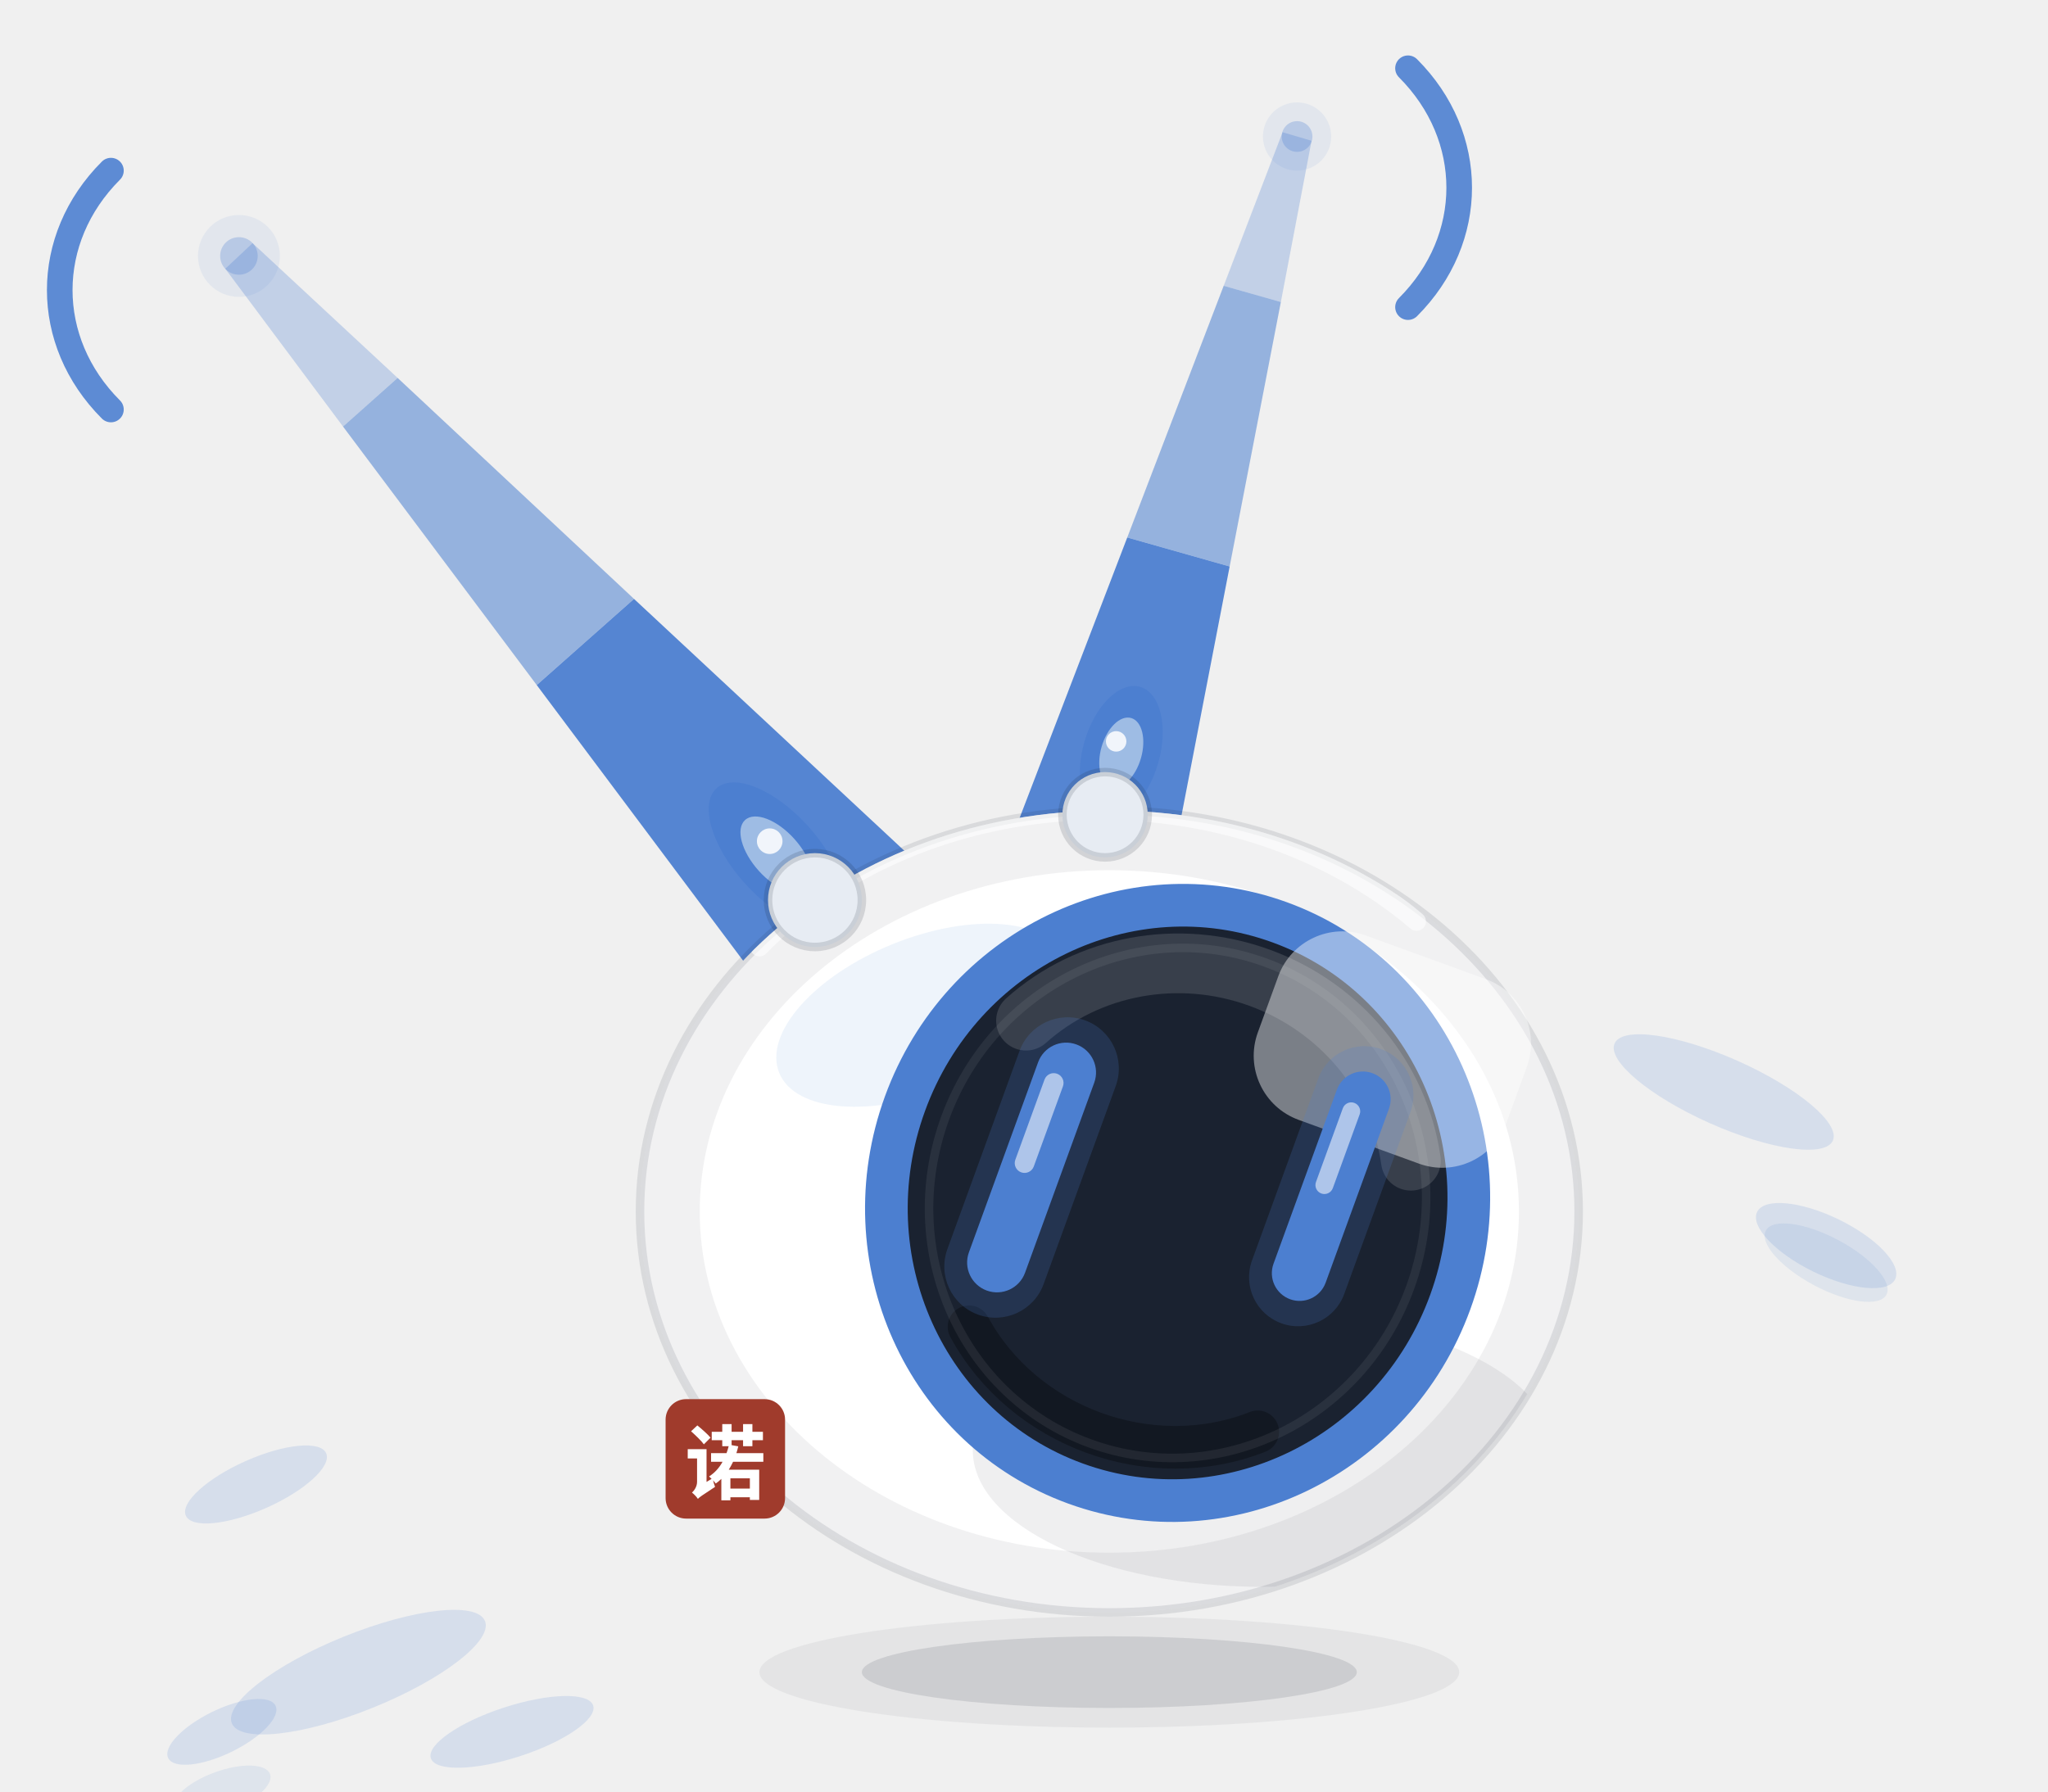
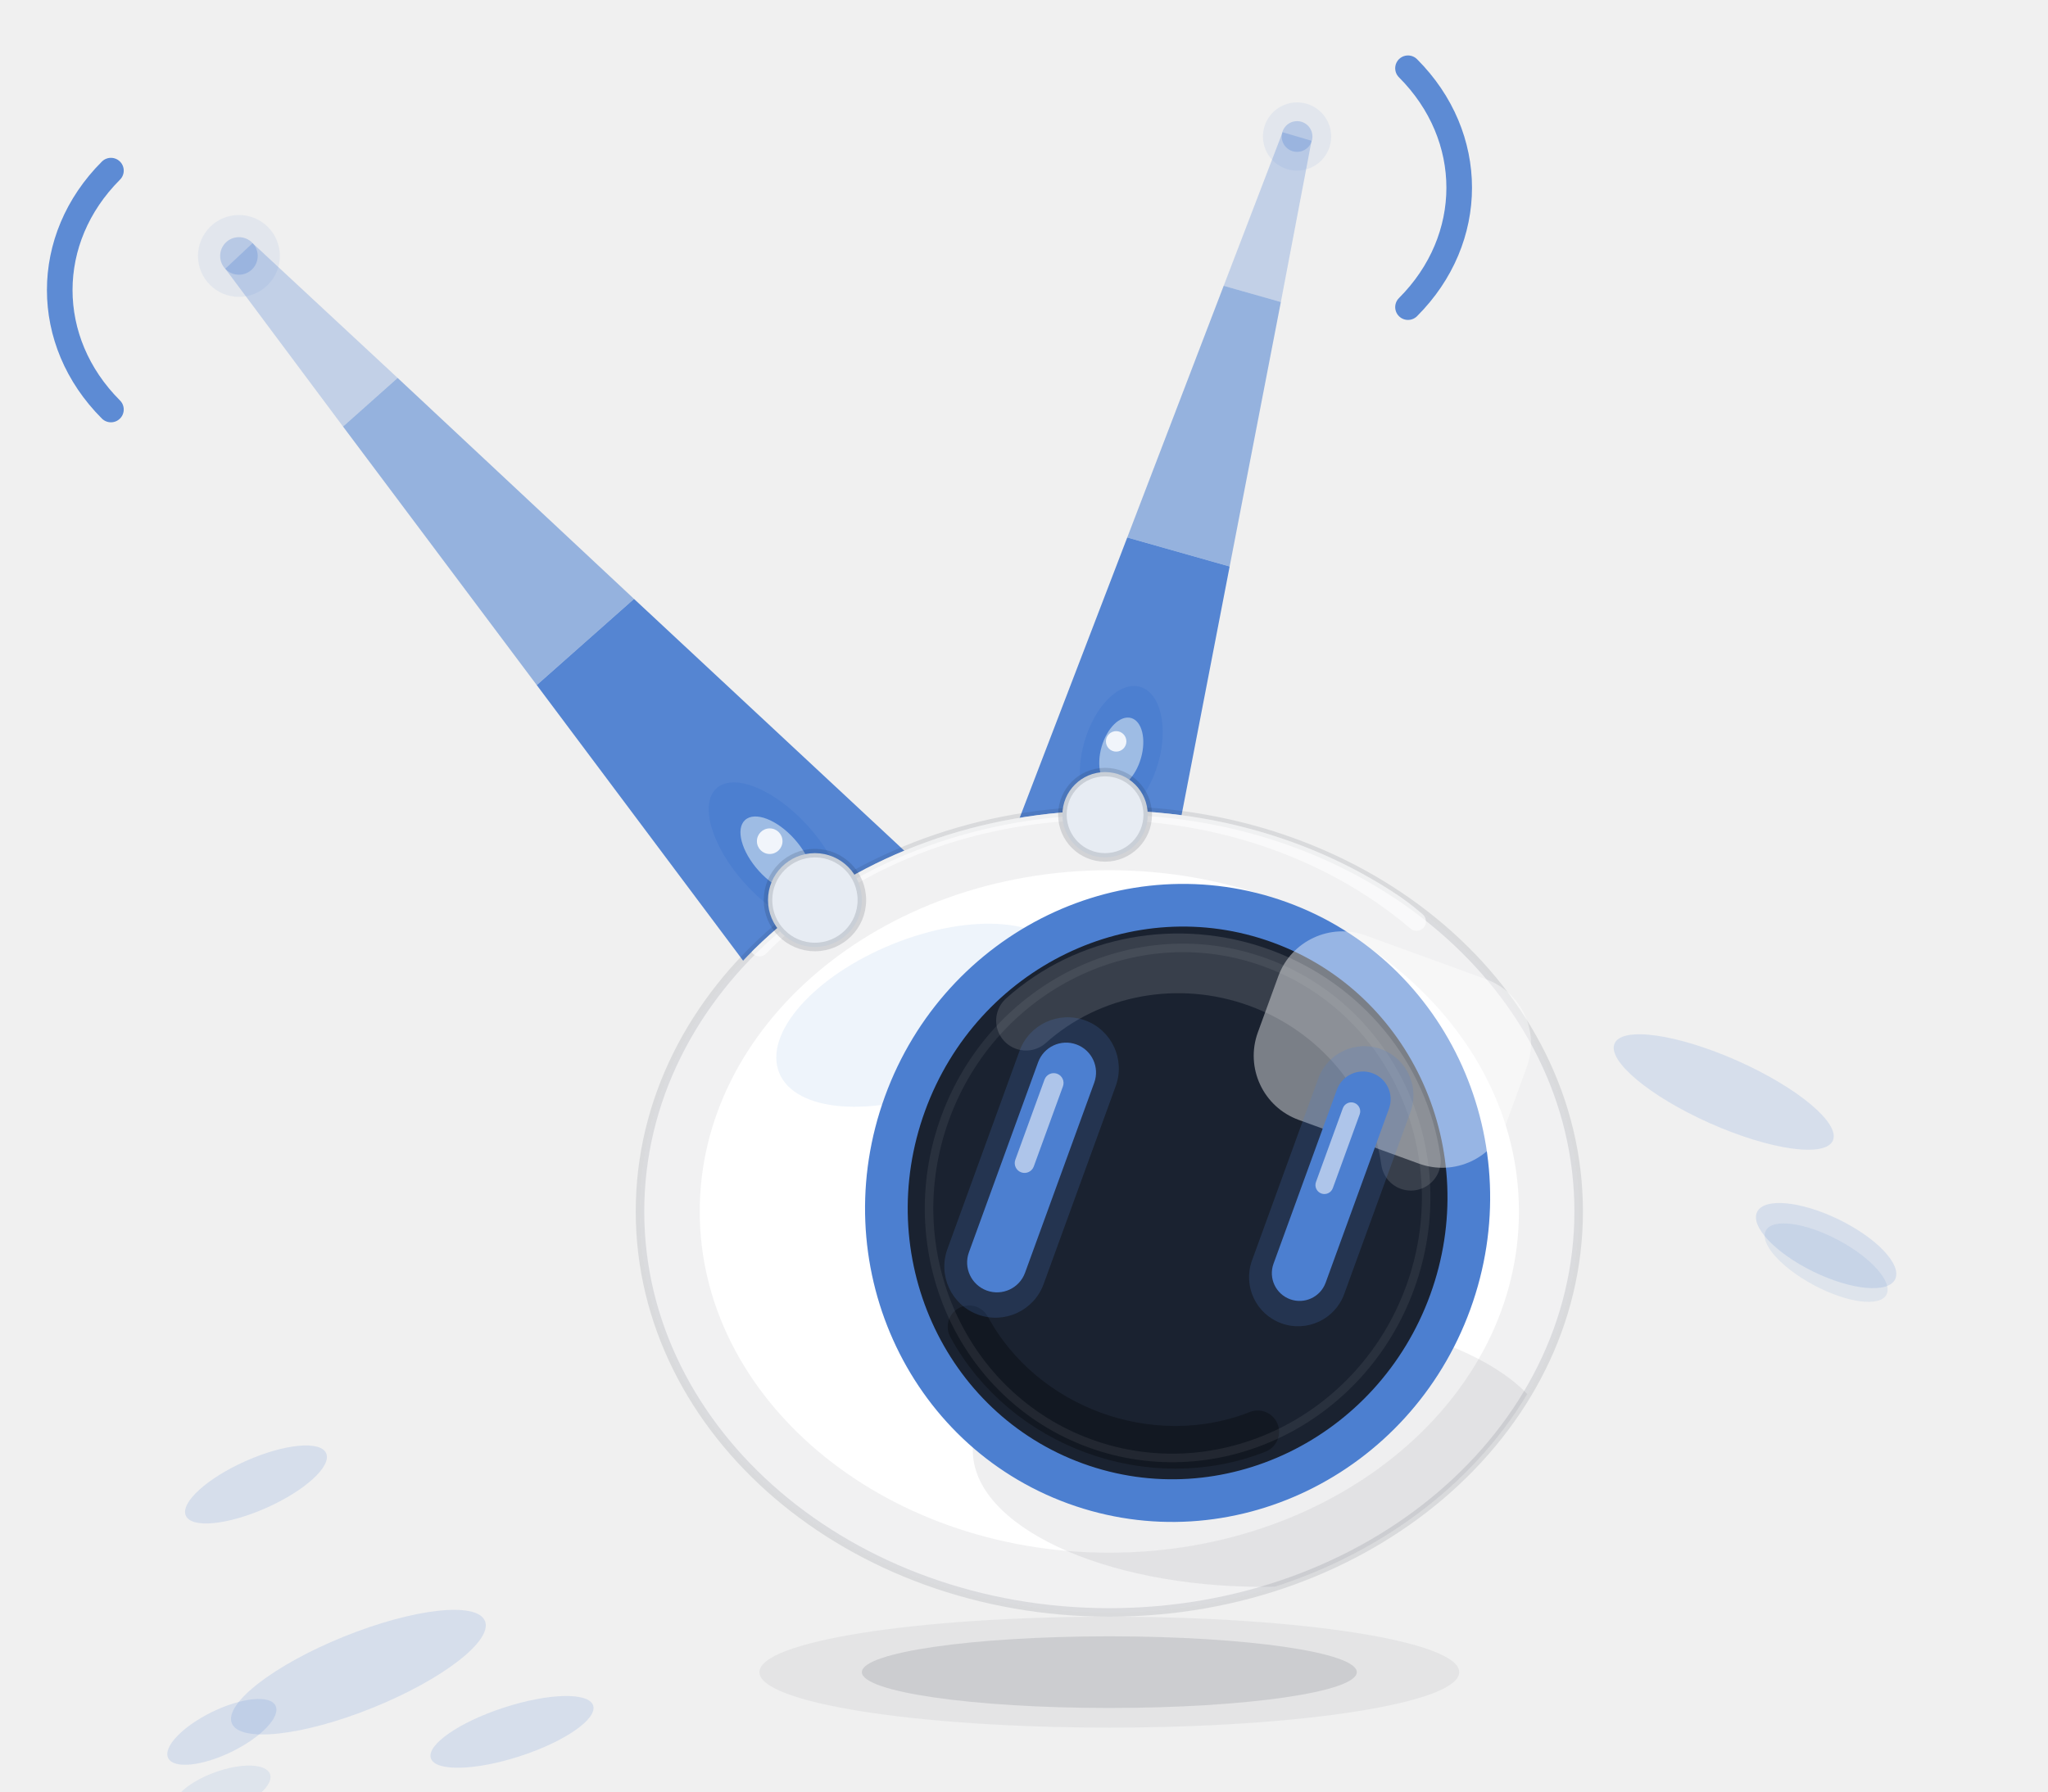
<svg xmlns="http://www.w3.org/2000/svg" width="240" height="210" viewBox="0 0 240 210" role="img" aria-label="诺瓦 v4：聆听态">
  <defs>
    <clipPath id="ballClip">
      <ellipse cx="130" cy="142" rx="55" ry="47" />
    </clipPath>
  </defs>
  <g fill="rgba(76,127,208,.16)">
    <ellipse cx="42" cy="196" rx="16" ry="4.5" transform="rotate(-22 42 196)" />
    <ellipse cx="60" cy="203" rx="10" ry="3" transform="rotate(-18 60 203)" />
    <ellipse cx="30" cy="174" rx="9" ry="3" transform="rotate(-24 30 174)" />
    <ellipse cx="202" cy="128" rx="14" ry="4" transform="rotate(24 202 128)" />
    <ellipse cx="26" cy="203" rx="7" ry="2.6" transform="rotate(-26 26 203)" />
    <ellipse cx="214" cy="146" rx="9" ry="3.4" transform="rotate(26 214 146)" />
  </g>
  <g fill="rgba(76,127,208,.11)">
    <ellipse cx="214" cy="148" rx="8" ry="3" transform="rotate(28 214 148)" />
    <ellipse cx="26" cy="210" rx="6" ry="2.4" transform="rotate(-20 26 210)" />
  </g>
  <path d="M106.6 100.3L74.3 70.2L62.9 80.3L89.4 115.7Z" fill="rgba(76,127,208,.94)" />
  <path d="M74.3 70.2L46.6 44.3L40.2 50.0L62.9 80.3Z" fill="rgba(76,127,208,.55)" />
  <path d="M46.6 44.3L29.6 28.5L26.4 31.5L40.2 50.0Z" fill="rgba(76,127,208,.28)" />
  <circle cx="28" cy="30" r="4.8" fill="rgba(76,127,208,.28)" opacity=".3" />
  <circle cx="28" cy="30" r="2.2" fill="rgba(76,127,208,.28)" />
  <path d="M137.1 102.6L144.1 66.4L132.1 63.0L118.9 97.4Z" fill="rgba(76,127,208,.94)" />
  <path d="M144.1 66.4L150.1 35.4L143.4 33.5L132.1 63.0Z" fill="rgba(76,127,208,.55)" />
  <path d="M150.1 35.4L153.7 16.5L150.3 15.5L143.4 33.5Z" fill="rgba(76,127,208,.28)" />
  <circle cx="152" cy="16" r="4.0" fill="rgba(76,127,208,.28)" opacity=".3" />
  <circle cx="152" cy="16" r="1.8" fill="rgba(76,127,208,.28)" />
  <ellipse cx="91" cy="100.2" rx="10.5" ry="5" transform="rotate(48 91 100.2)" fill="rgba(76,127,208,.94)" />
  <ellipse cx="91" cy="100.2" rx="5.5" ry="2.8" transform="rotate(48 91 100.2)" fill="rgba(169,196,232,.88)" />
  <circle cx="90.2" cy="98.6" r="1.5" fill="rgba(255,255,255,.85)" />
  <ellipse cx="131.4" cy="88.2" rx="8" ry="4.5" transform="rotate(-74 131.4 88.2)" fill="rgba(76,127,208,.94)" />
  <ellipse cx="131.4" cy="88.2" rx="4.2" ry="2.4" transform="rotate(-74 131.4 88.2)" fill="rgba(169,196,232,.88)" />
  <circle cx="130.8" cy="86.9" r="1.2" fill="rgba(255,255,255,.85)" />
  <ellipse cx="130" cy="142" rx="55" ry="47" fill="#FFFFFF" stroke="rgba(18,26,40,.10)" stroke-width="1" />
  <ellipse cx="130" cy="142" rx="51.5" ry="43.5" fill="none" stroke="rgba(18,26,40,.06)" stroke-width="7" clip-path="url(#ballClip)" />
  <path d="M89 111 A 52 44 0 0 1 166 108" fill="none" stroke="rgba(255,255,255,.8)" stroke-width="2.2" stroke-linecap="round" clip-path="url(#ballClip)" opacity=".75" />
  <path d="M86 172 A 51 42 0 0 0 174 172" fill="none" stroke="rgba(18,26,40,.08)" stroke-width="1.5" clip-path="url(#ballClip)" />
  <ellipse cx="148" cy="170" rx="34" ry="16" fill="rgba(18,26,40,.07)" clip-path="url(#ballClip)" />
  <ellipse cx="108" cy="119" rx="18" ry="9" fill="rgba(224,234,248,.55)" transform="rotate(-22 108 119)" />
  <circle cx="95.5" cy="105.5" r="5.5" fill="#E7ECF3" stroke="rgba(18,26,40,.14)" stroke-width="1" />
  <circle cx="129.5" cy="95.5" r="5" fill="#E7ECF3" stroke="rgba(18,26,40,.14)" stroke-width="1" />
  <g transform="rotate(20 138 141)">
    <ellipse cx="138" cy="141" rx="34" ry="35" fill="#1A2230" />
    <path d="M114 127 A 27 26 0 0 1 162 127" fill="none" stroke="rgba(255,255,255,.13)" stroke-width="7" stroke-linecap="round" />
    <path d="M120 163 A 26 24 0 0 0 156 163" fill="none" stroke="rgba(0,0,0,.3)" stroke-width="5" stroke-linecap="round" />
    <ellipse cx="138" cy="141" rx="34" ry="35" fill="none" stroke="#4C7FD0" stroke-width="5" />
    <ellipse cx="138" cy="141" rx="29" ry="30" fill="none" stroke="rgba(255,255,255,.07)" stroke-width="1" />
    <rect x="140" y="104" width="31" height="23" rx="8" fill="rgba(255,255,255,.42)" />
    <rect x="114.5" y="124.6" width="12" height="36.7" rx="6" fill="#4C7FD0" opacity=".2" />
    <rect x="148.5" y="115.9" width="11.5" height="34.2" rx="5.75" fill="#4C7FD0" opacity=".2" />
    <rect x="117" y="127.6" width="7" height="30.7" rx="3.5" fill="#4C7FD0" />
    <rect x="151" y="118.9" width="6.5" height="28.2" rx="3.25" fill="#4C7FD0" />
    <rect x="118.4" y="131.6" width="2.3" height="12.3" rx="1.15" fill="rgba(255,255,255,.55)" />
    <rect x="152.4" y="122.9" width="2.1" height="11.3" rx="1.05" fill="rgba(255,255,255,.55)" />
  </g>
  <g fill="none" stroke="#4C7FD0" stroke-width="3" stroke-linecap="round">
    <path d="M13 20 C5 28 5 40 13 48" opacity=".9" />
    <path d="M165 8 C173 16 173 28 165 36" opacity=".9" />
  </g>
-   <rect x="78" y="164" width="14" height="14" rx="2.4" fill="#A03B2C" />
-   <text x="85" y="175" text-anchor="middle" font-family="'Songti SC','Noto Serif SC','SimSun',serif" font-size="9.5" font-weight="700" fill="#FFFFFF">诺</text>
  <ellipse cx="130" cy="196" rx="41" ry="6.5" fill="rgba(18,26,40,.11)" opacity=".5" />
  <ellipse cx="130" cy="196" rx="29" ry="4.2" fill="rgba(18,26,40,.11)" />
</svg>
